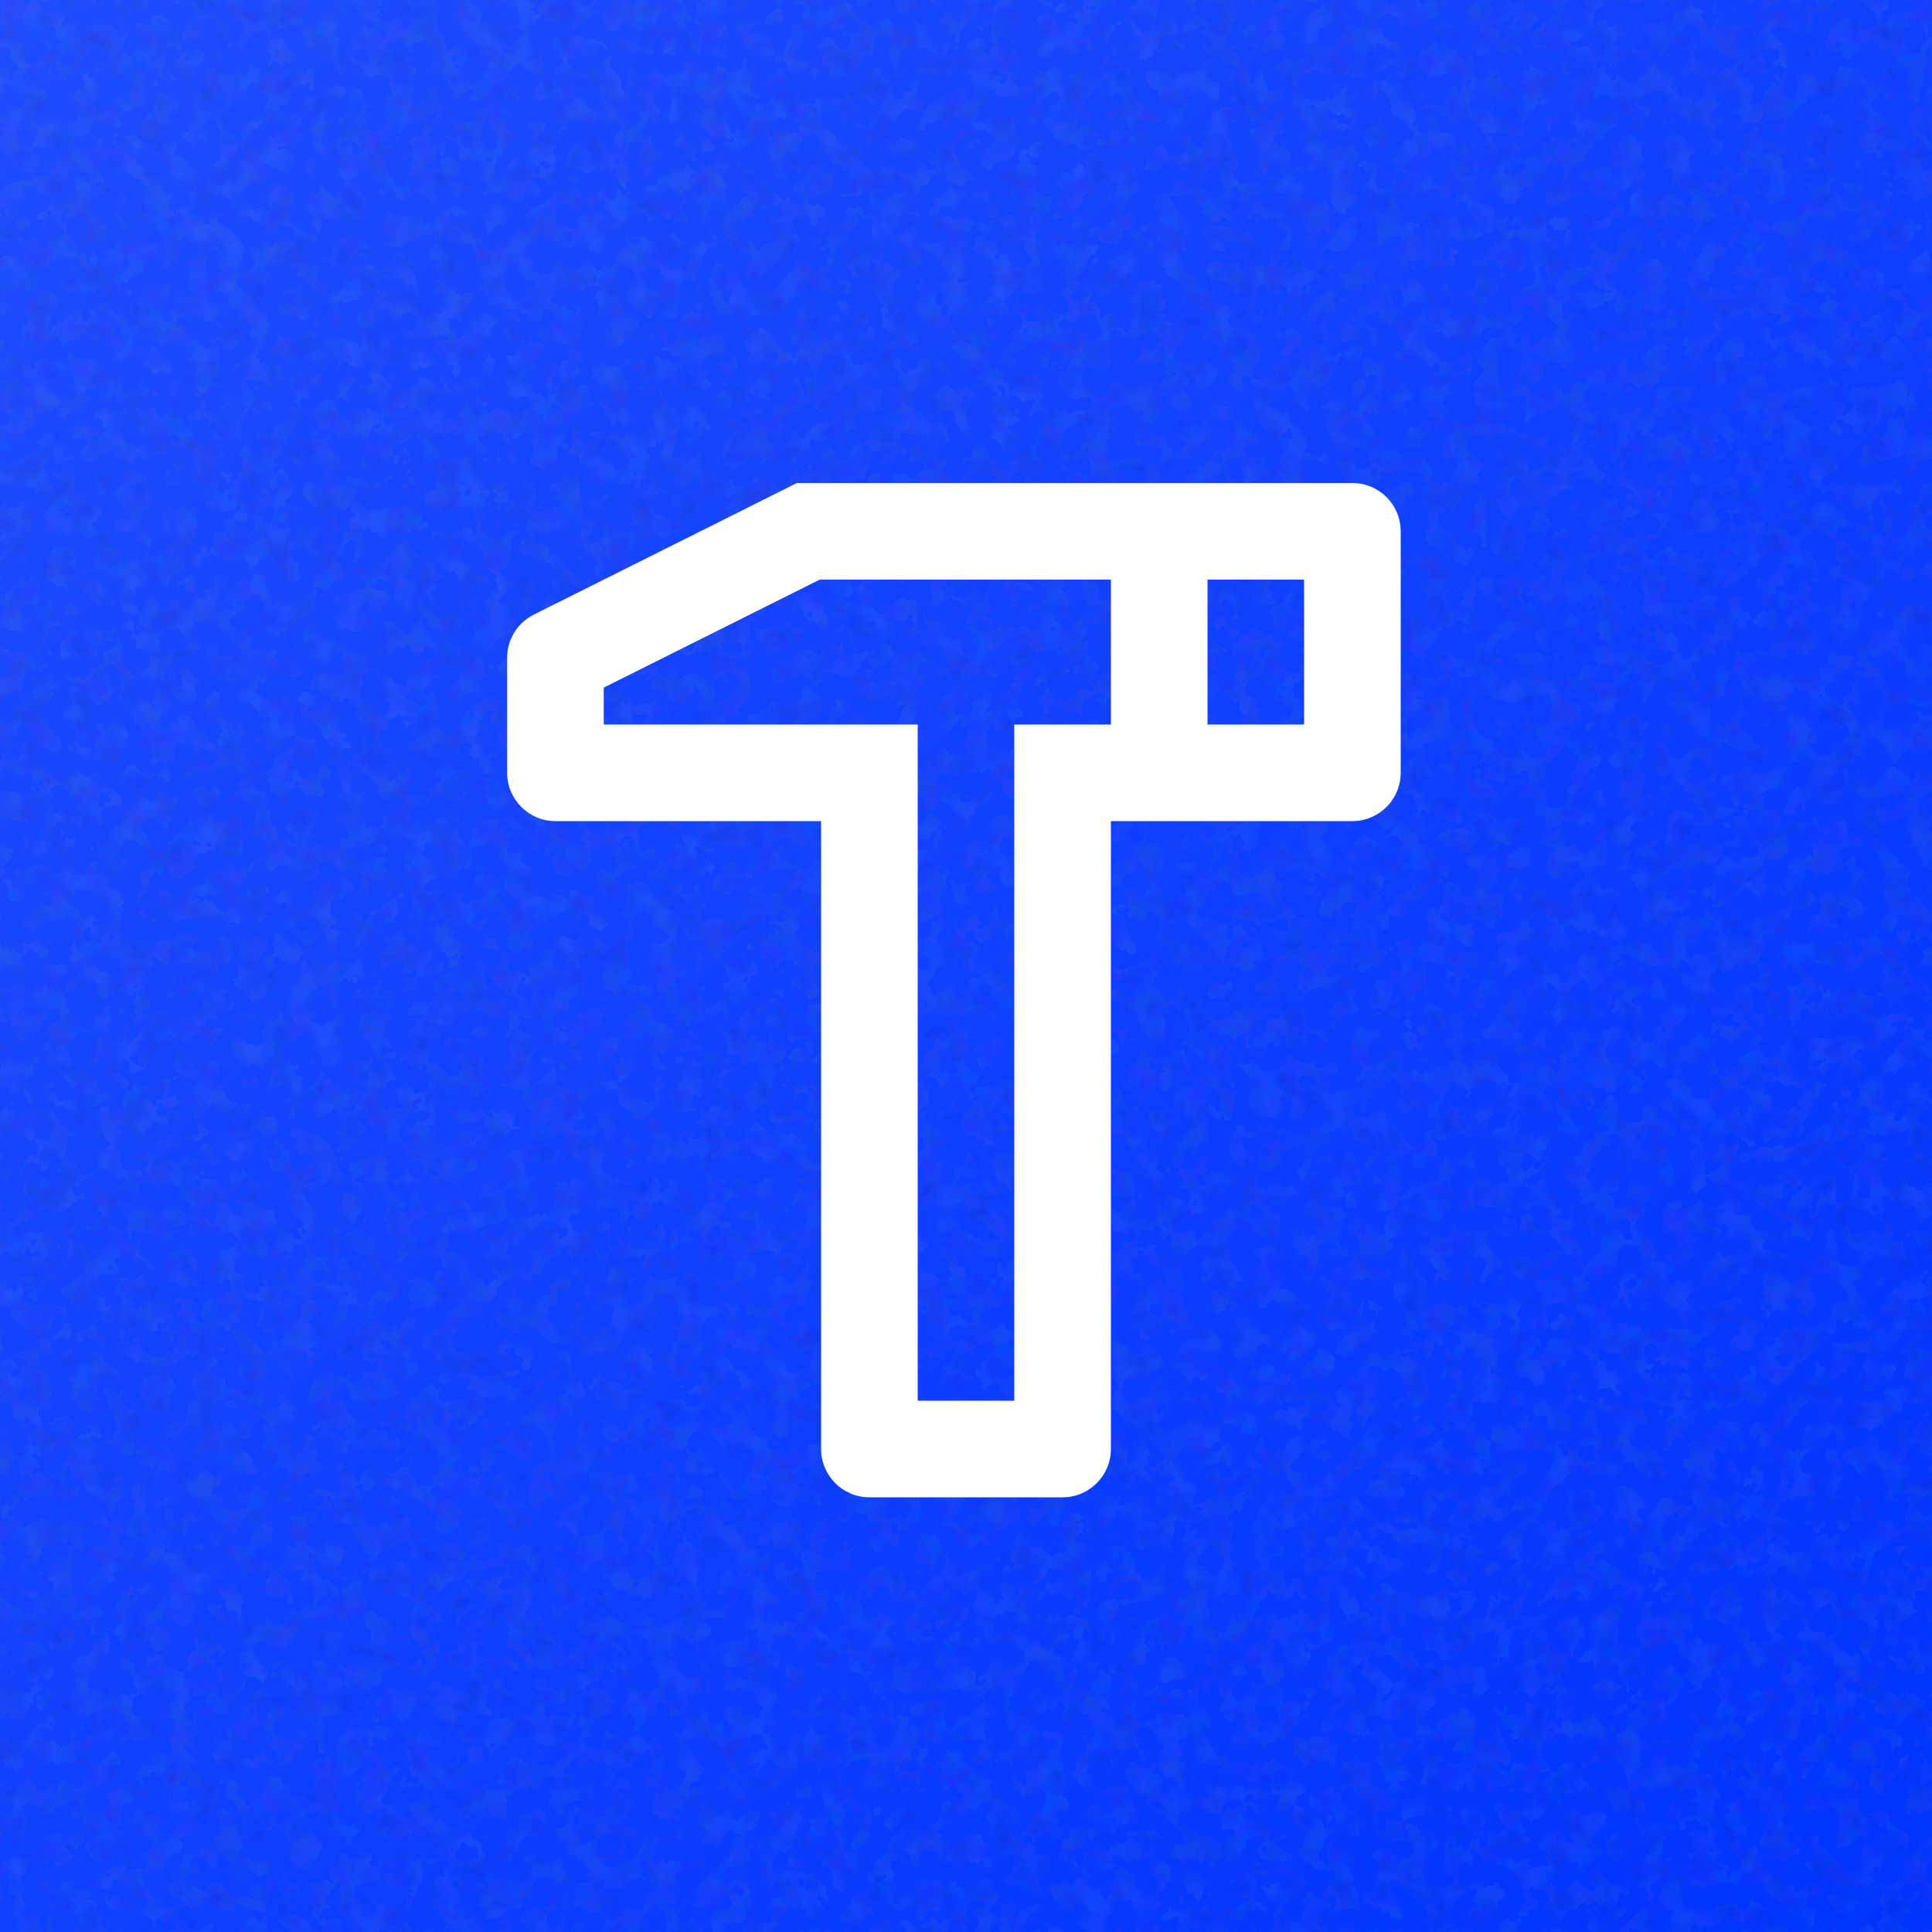
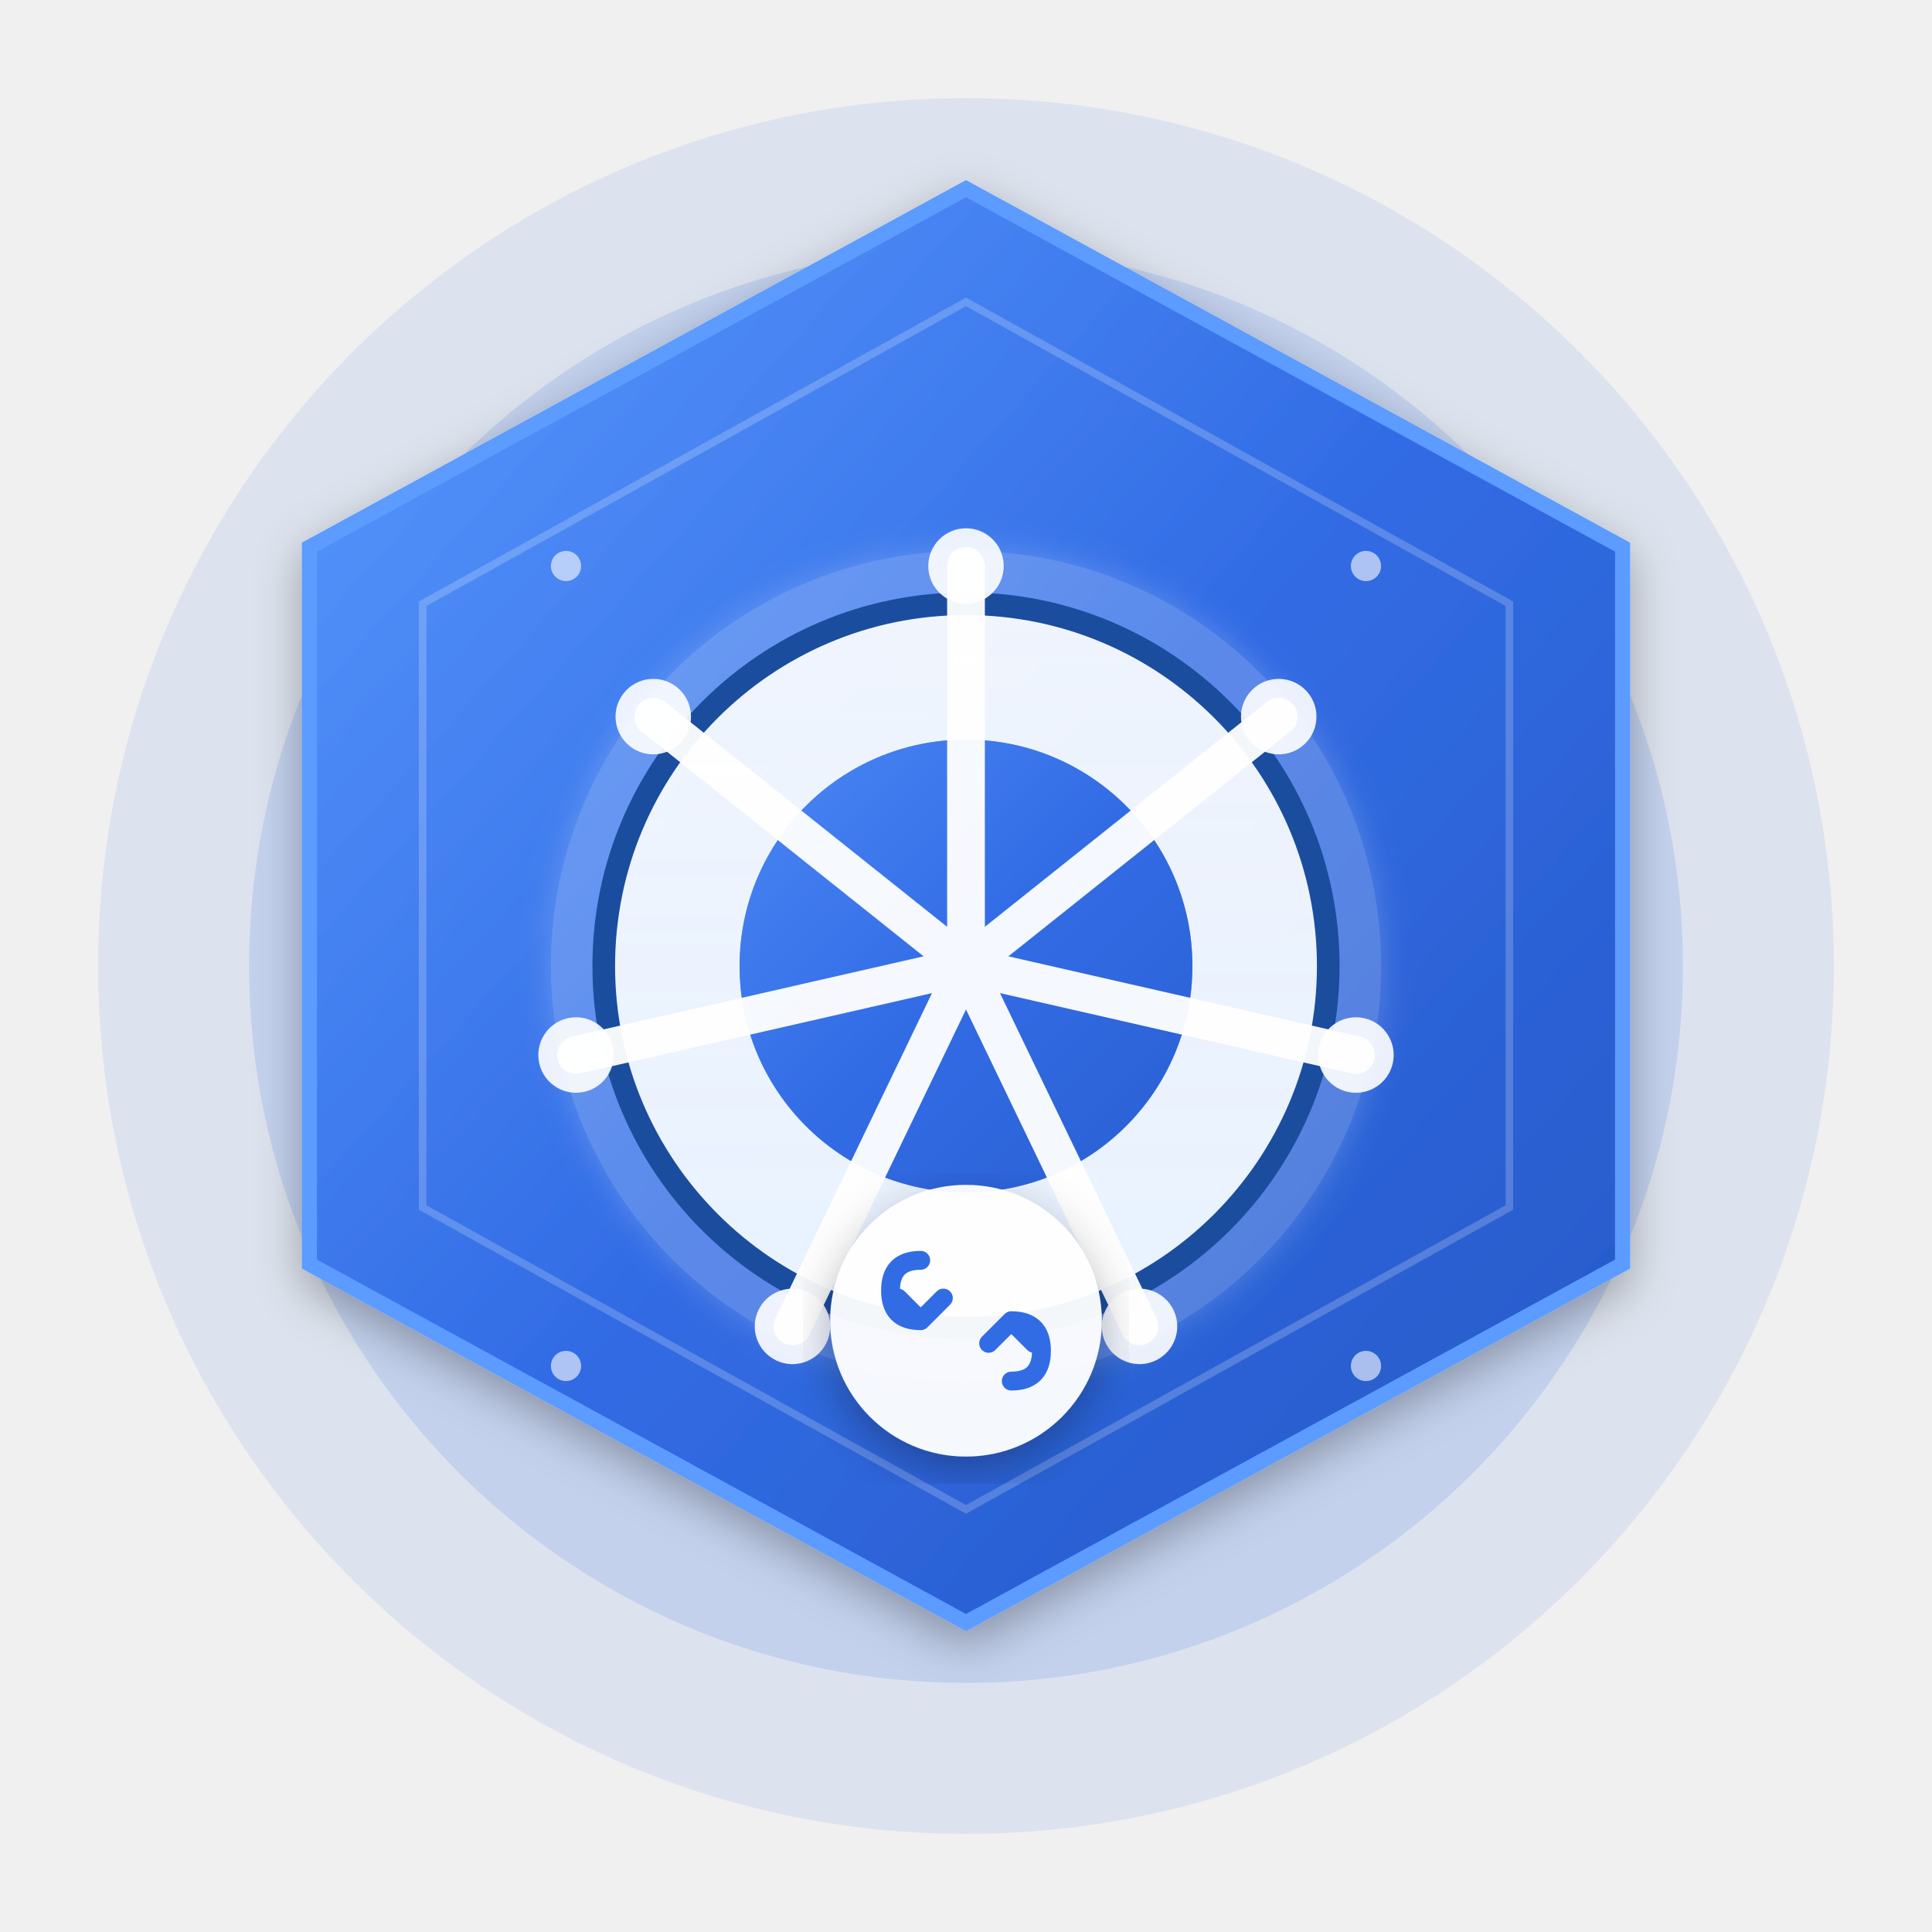
- <svg xmlns="http://www.w3.org/2000/svg" width="40" height="40" viewBox="0 0 40 40" fill="none">
-   <g clip-path="url(#clip0_15255_46435)">
-     <rect width="40" height="40" fill="#0033FF" />
-     <g filter="url(#filter0_n_15255_46435)">
-       <rect width="40" height="40" fill="url(#paint0_linear_15255_46435)" />
-     </g>
-     <path d="M28 10C28.552 10 29 10.448 29 11V16C29 16.552 28.552 17 28 17H23V30C23 30.552 22.552 31 22 31H18C17.448 31 17 30.552 17 30V17H11.5C10.948 17 10.5 16.552 10.5 16V13.618C10.5 13.239 10.714 12.893 11.053 12.724L16.5 10H28ZM23 12H16.972L12.5 14.236V15H19V29H21V15H23V12ZM27 12H25V15H27V12Z" fill="white" />
-   </g>
+ <svg xmlns="http://www.w3.org/2000/svg" viewBox="0 0 256 256">
  <defs>
-     <filter id="filter0_n_15255_46435" x="0" y="0" width="40" height="40" filterUnits="userSpaceOnUse" color-interpolation-filters="sRGB">
-       <feFlood flood-opacity="0" result="BackgroundImageFix" />
-       <feBlend mode="normal" in="SourceGraphic" in2="BackgroundImageFix" result="shape" />
-       <feTurbulence type="fractalNoise" baseFrequency="2 2" stitchTiles="stitch" numOctaves="3" result="noise" seed="8033" />
-       <feComponentTransfer in="noise" result="coloredNoise1">
-         <feFuncR type="linear" slope="2" intercept="-0.5" />
-         <feFuncG type="linear" slope="2" intercept="-0.5" />
-         <feFuncB type="linear" slope="2" intercept="-0.5" />
-         <feFuncA type="discrete" tableValues="1 1 1 1 1 1 1 1 1 1 1 1 1 1 1 1 1 1 1 1 1 1 1 1 1 1 1 1 1 1 1 1 1 1 1 1 1 1 1 1 1 1 1 1 1 1 1 1 1 1 1 0 0 0 0 0 0 0 0 0 0 0 0 0 0 0 0 0 0 0 0 0 0 0 0 0 0 0 0 0 0 0 0 0 0 0 0 0 0 0 0 0 0 0 0 0 0 0 0 0 " />
-       </feComponentTransfer>
-       <feComposite operator="in" in2="shape" in="coloredNoise1" result="noise1Clipped" />
-       <feComponentTransfer in="noise1Clipped" result="color1">
-         <feFuncA type="table" tableValues="0 0.06" />
-       </feComponentTransfer>
-       <feMerge result="effect1_noise_15255_46435">
-         <feMergeNode in="shape" />
-         <feMergeNode in="color1" />
+     <linearGradient id="bgGradient" x1="0%" y1="0%" x2="100%" y2="100%">
+       <stop offset="0%" style="stop-color:#5B9BFF;stop-opacity:1" />
+       <stop offset="50%" style="stop-color:#326CE5;stop-opacity:1" />
+       <stop offset="100%" style="stop-color:#2557C5;stop-opacity:1" />
+     </linearGradient>
+     <linearGradient id="centerGlow" x1="0%" y1="0%" x2="0%" y2="100%">
+       <stop offset="0%" style="stop-color:#FFFFFF;stop-opacity:0.9" />
+       <stop offset="100%" style="stop-color:#E8F2FF;stop-opacity:1" />
+     </linearGradient>
+     <filter id="glow">
+       <feGaussianBlur stdDeviation="2" result="coloredBlur" />
+       <feMerge>
+         <feMergeNode in="coloredBlur" />
+         <feMergeNode in="SourceGraphic" />
      </feMerge>
    </filter>
-     <linearGradient id="paint0_linear_15255_46435" x1="0" y1="0" x2="40" y2="40" gradientUnits="userSpaceOnUse">
-       <stop stop-color="#1F4CFF" />
-       <stop offset="1" stop-color="#0033FF" />
-     </linearGradient>
-     <clipPath id="clip0_15255_46435">
-       <rect width="40" height="40" fill="white" />
-     </clipPath>
+     <filter id="softShadow">
+       <feGaussianBlur in="SourceAlpha" stdDeviation="3" />
+       <feOffset dx="0" dy="2" result="offsetblur" />
+       <feComponentTransfer>
+         <feFuncA type="linear" slope="0.3" />
+       </feComponentTransfer>
+       <feMerge>
+         <feMergeNode />
+         <feMergeNode in="SourceGraphic" />
+       </feMerge>
+     </filter>
  </defs>
+   <circle cx="128" cy="128" r="115" fill="#326CE5" opacity="0.1" />
+   <circle cx="128" cy="128" r="95" fill="#326CE5" opacity="0.15" />
+   <path d="M 128 25 L 215 72.5 L 215 167.5 L 128 215 L 41 167.5 L 41 72.5 Z" fill="url(#bgGradient)" stroke="#5B9BFF" stroke-width="2" filter="url(#softShadow)" />
+   <path d="M 128 40 L 200 80 L 200 160 L 128 200 L 56 160 L 56 80 Z" fill="none" stroke="#FFFFFF" stroke-width="1" opacity="0.2" />
+   <circle cx="128" cy="128" r="55" fill="#FFFFFF" opacity="0.2" filter="url(#glow)" />
+   <circle cx="128" cy="128" r="48" fill="url(#centerGlow)" stroke="#1B4D9E" stroke-width="3" />
+   <circle cx="128" cy="128" r="30" fill="#326CE5" />
+   <circle cx="128" cy="128" r="30" fill="url(#bgGradient)" opacity="0.6" />
+   <g stroke="#FFFFFF" stroke-width="5" stroke-linecap="round" opacity="0.95">
+     <line x1="128" y1="128" x2="128" y2="75" transform="rotate(0 128 128)" />
+     <line x1="128" y1="128" x2="128" y2="75" transform="rotate(51.43 128 128)" />
+     <line x1="128" y1="128" x2="128" y2="75" transform="rotate(102.86 128 128)" />
+     <line x1="128" y1="128" x2="128" y2="75" transform="rotate(154.29 128 128)" />
+     <line x1="128" y1="128" x2="128" y2="75" transform="rotate(205.71 128 128)" />
+     <line x1="128" y1="128" x2="128" y2="75" transform="rotate(257.14 128 128)" />
+     <line x1="128" y1="128" x2="128" y2="75" transform="rotate(308.57 128 128)" />
+   </g>
+   <g fill="#FFFFFF" opacity="0.9">
+     <circle cx="128" cy="75" r="5" transform="rotate(0 128 128)" />
+     <circle cx="128" cy="75" r="5" transform="rotate(51.43 128 128)" />
+     <circle cx="128" cy="75" r="5" transform="rotate(102.86 128 128)" />
+     <circle cx="128" cy="75" r="5" transform="rotate(154.29 128 128)" />
+     <circle cx="128" cy="75" r="5" transform="rotate(205.71 128 128)" />
+     <circle cx="128" cy="75" r="5" transform="rotate(257.14 128 128)" />
+     <circle cx="128" cy="75" r="5" transform="rotate(308.57 128 128)" />
+   </g>
+   <g transform="translate(128, 175)">
+     <circle cx="0" cy="0" r="18" fill="#FFFFFF" opacity="0.95" filter="url(#softShadow)" />
+     <path d="M -6 -8 Q -10 -8 -10 -4 Q -10 0 -6 0 M -6 0 L -9 -3 M -6 0 L -3 -3" stroke="#326CE5" stroke-width="2.5" fill="none" stroke-linecap="round" stroke-linejoin="round" />
+     <path d="M 6 8 Q 10 8 10 4 Q 10 0 6 0 M 6 0 L 9 3 M 6 0 L 3 3" stroke="#326CE5" stroke-width="2.5" fill="none" stroke-linecap="round" stroke-linejoin="round" />
+   </g>
+   <g opacity="0.6">
+     <circle cx="75" cy="75" r="2" fill="#FFFFFF" />
+     <circle cx="181" cy="75" r="2" fill="#FFFFFF" />
+     <circle cx="75" cy="181" r="2" fill="#FFFFFF" />
+     <circle cx="181" cy="181" r="2" fill="#FFFFFF" />
+   </g>
</svg>
